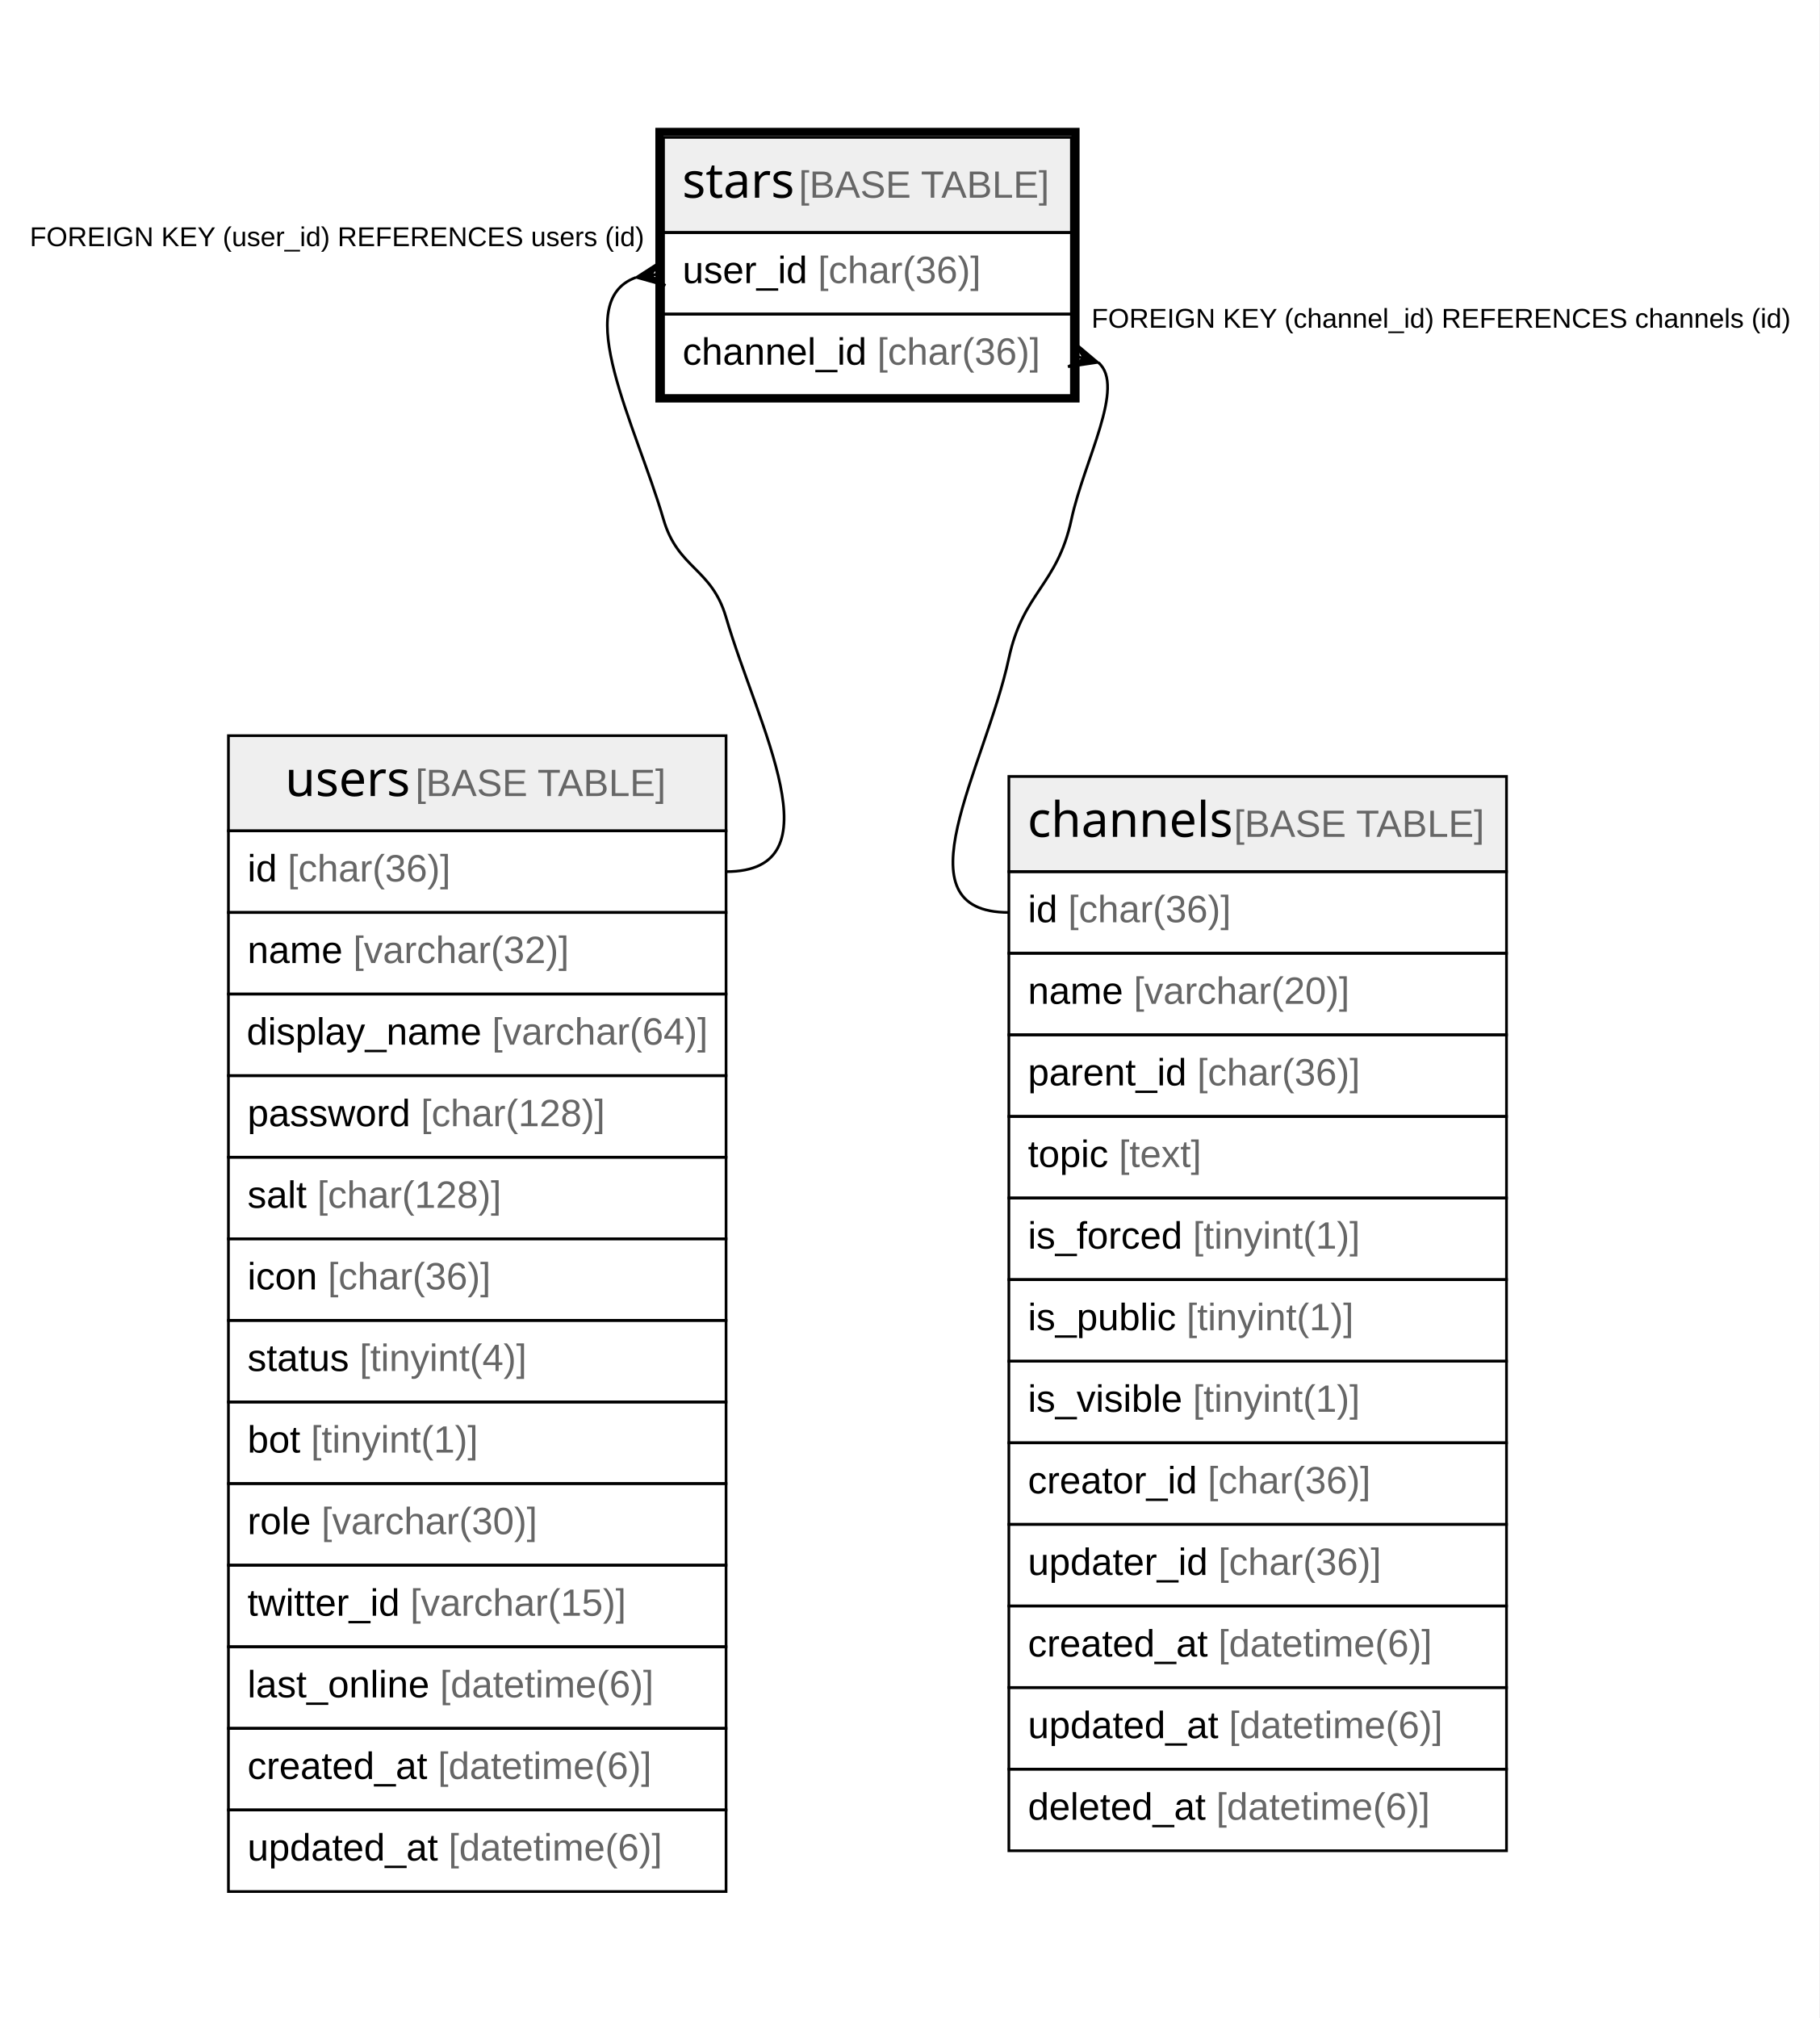
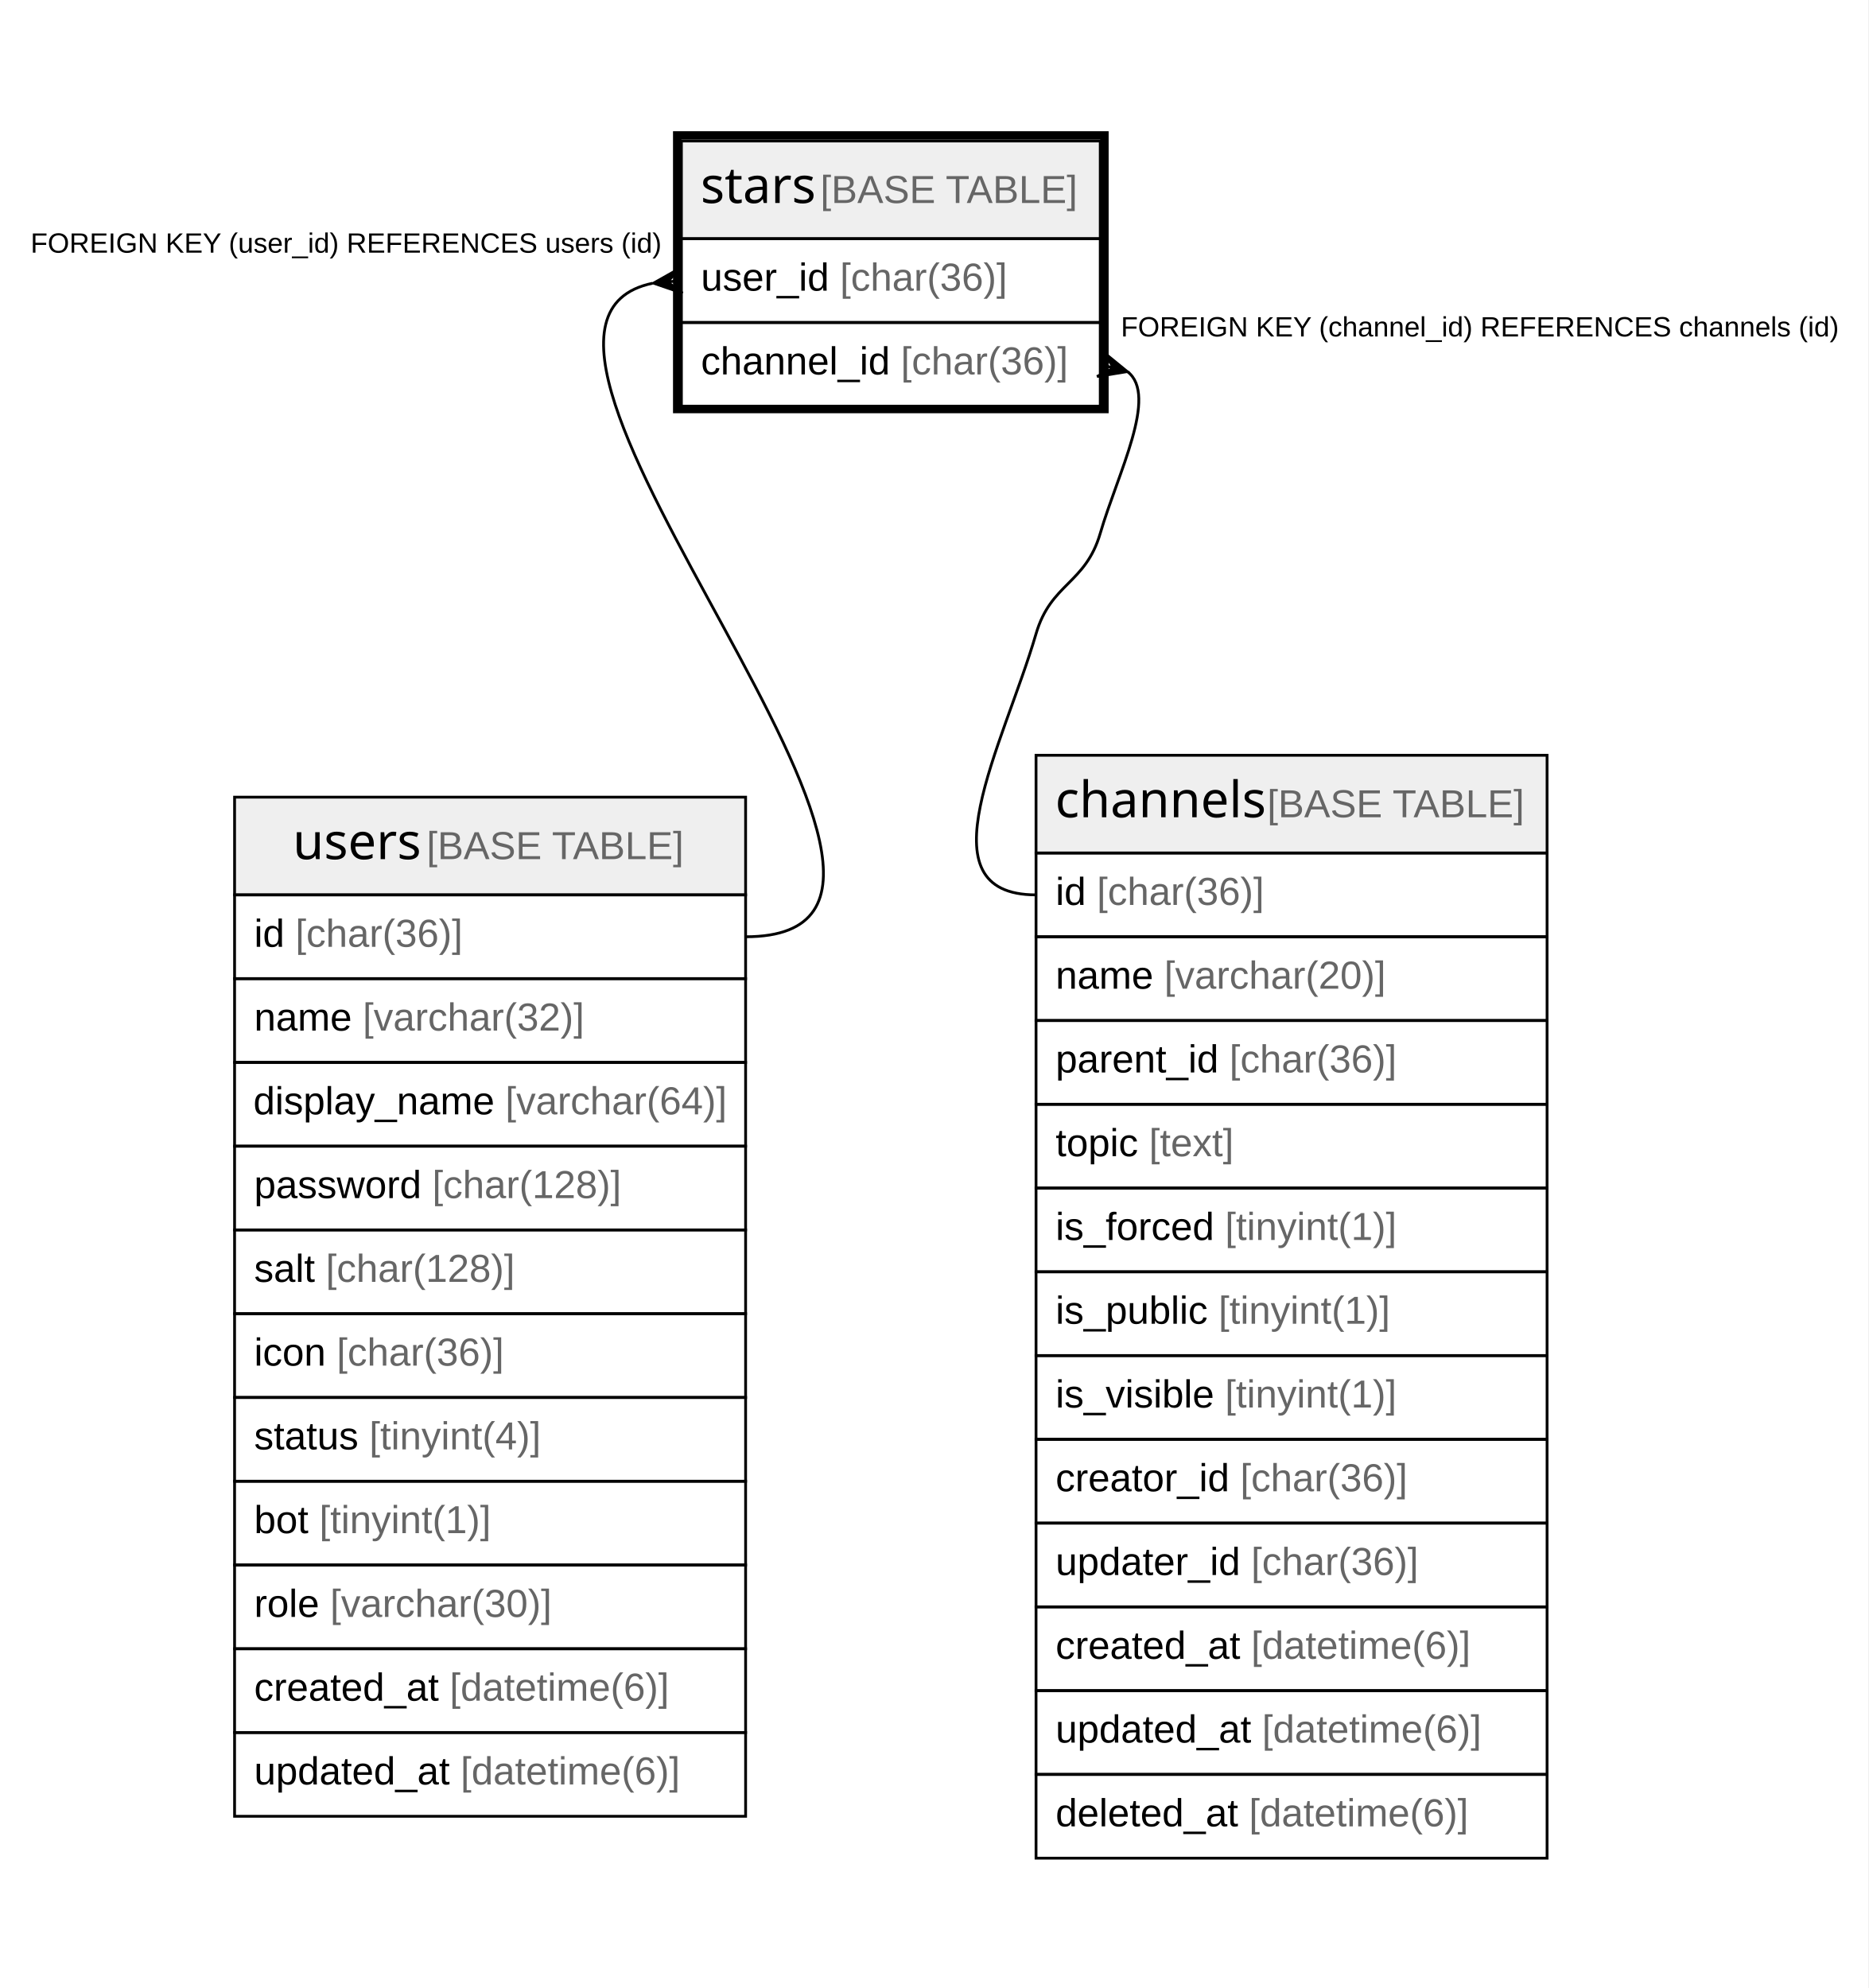
- <svg xmlns="http://www.w3.org/2000/svg" width="669pt" height="742pt" viewBox="0.00 0.00 669.00 742.00">
-   <g id="graph0" class="graph" transform="scale(1 1) rotate(0) translate(4 738)">
-     <polygon fill="#ffffff" stroke="transparent" points="-4,4 -4,-738 665,-738 665,4 -4,4" />
+ <svg xmlns="http://www.w3.org/2000/svg" width="669pt" height="712pt" viewBox="0.00 0.00 669.00 712.00">
+   <g id="graph0" class="graph" transform="scale(1 1) rotate(0) translate(4 708)">
+     <polygon fill="#ffffff" stroke="transparent" points="-4,4 -4,-708 665,-708 665,4 -4,4" />
    <g id="node1" class="node">
-       <polygon fill="#efefef" stroke="transparent" points="240,-652.5 240,-687.5 390,-687.5 390,-652.5 240,-652.5" />
-       <polygon fill="none" stroke="#000000" points="240,-652.5 240,-687.5 390,-687.5 390,-652.5 240,-652.5" />
-       <text text-anchor="start" x="246.873" y="-665.3" font-family="Arial Bold" font-size="18.00" fill="#000000">stars</text>
-       <text text-anchor="start" x="285.873" y="-665.3" font-family="Arial" font-size="14.00" fill="#000000"> </text>
-       <text text-anchor="start" x="289.764" y="-665.3" font-family="Arial" font-size="14.00" fill="#666666">[BASE TABLE]</text>
-       <polygon fill="none" stroke="#000000" points="240,-622.5 240,-652.5 390,-652.5 390,-622.5 240,-622.5" />
-       <text text-anchor="start" x="247" y="-633.9" font-family="Arial" font-size="14.00" fill="#000000">user_id </text>
-       <text text-anchor="start" x="296.788" y="-633.9" font-family="Arial" font-size="14.00" fill="#666666">[char(36)]</text>
+       <polygon fill="#efefef" stroke="transparent" points="240,-622.5 240,-657.5 390,-657.5 390,-622.5 240,-622.5" />
+       <polygon fill="none" stroke="#000000" points="240,-622.5 240,-657.5 390,-657.5 390,-622.5 240,-622.5" />
+       <text text-anchor="start" x="246.873" y="-635.3" font-family="Arial Bold" font-size="18.00" fill="#000000">stars</text>
+       <text text-anchor="start" x="285.873" y="-635.3" font-family="Arial" font-size="14.00" fill="#000000"> </text>
+       <text text-anchor="start" x="289.764" y="-635.3" font-family="Arial" font-size="14.00" fill="#666666">[BASE TABLE]</text>
      <polygon fill="none" stroke="#000000" points="240,-592.5 240,-622.5 390,-622.5 390,-592.5 240,-592.5" />
-       <text text-anchor="start" x="247" y="-603.9" font-family="Arial" font-size="14.00" fill="#000000">channel_id </text>
-       <text text-anchor="start" x="318.582" y="-603.9" font-family="Arial" font-size="14.00" fill="#666666">[char(36)]</text>
-       <polygon fill="none" stroke="#000000" stroke-width="3" points="238.5,-591.5 238.5,-689.5 391.5,-689.5 391.5,-591.5 238.5,-591.5" />
+       <text text-anchor="start" x="247" y="-603.9" font-family="Arial" font-size="14.00" fill="#000000">user_id </text>
+       <text text-anchor="start" x="296.788" y="-603.9" font-family="Arial" font-size="14.00" fill="#666666">[char(36)]</text>
+       <polygon fill="none" stroke="#000000" points="240,-562.5 240,-592.5 390,-592.5 390,-562.5 240,-562.5" />
+       <text text-anchor="start" x="247" y="-573.9" font-family="Arial" font-size="14.00" fill="#000000">channel_id </text>
+       <text text-anchor="start" x="318.582" y="-573.9" font-family="Arial" font-size="14.00" fill="#666666">[char(36)]</text>
+       <polygon fill="none" stroke="#000000" stroke-width="3" points="238.5,-561.5 238.5,-659.5 391.5,-659.5 391.5,-561.5 238.5,-561.5" />
    </g>
    <g id="node2" class="node">
-       <polygon fill="#efefef" stroke="transparent" points="80,-432.5 80,-467.5 263,-467.5 263,-432.5 80,-432.5" />
-       <polygon fill="none" stroke="#000000" points="80,-432.5 80,-467.5 263,-467.5 263,-432.5 80,-432.5" />
-       <text text-anchor="start" x="100.871" y="-445.3" font-family="Arial Bold" font-size="18.00" fill="#000000">users</text>
-       <text text-anchor="start" x="144.875" y="-445.3" font-family="Arial" font-size="14.00" fill="#000000"> </text>
-       <text text-anchor="start" x="148.766" y="-445.3" font-family="Arial" font-size="14.00" fill="#666666">[BASE TABLE]</text>
-       <polygon fill="none" stroke="#000000" points="80,-402.5 80,-432.5 263,-432.5 263,-402.5 80,-402.5" />
-       <text text-anchor="start" x="87" y="-413.9" font-family="Arial" font-size="14.00" fill="#000000">id </text>
-       <text text-anchor="start" x="101.78" y="-413.9" font-family="Arial" font-size="14.00" fill="#666666">[char(36)]</text>
-       <polygon fill="none" stroke="#000000" points="80,-372.5 80,-402.5 263,-402.5 263,-372.5 80,-372.5" />
-       <text text-anchor="start" x="87" y="-383.9" font-family="Arial" font-size="14.00" fill="#000000">name </text>
-       <text text-anchor="start" x="125.899" y="-383.9" font-family="Arial" font-size="14.00" fill="#666666">[varchar(32)]</text>
-       <polygon fill="none" stroke="#000000" points="80,-342.5 80,-372.5 263,-372.5 263,-342.5 80,-342.5" />
-       <text text-anchor="start" x="86.71" y="-353.9" font-family="Arial" font-size="14.00" fill="#000000">display_name </text>
-       <text text-anchor="start" x="176.953" y="-353.9" font-family="Arial" font-size="14.00" fill="#666666">[varchar(64)]</text>
-       <polygon fill="none" stroke="#000000" points="80,-312.5 80,-342.5 263,-342.5 263,-312.5 80,-312.5" />
-       <text text-anchor="start" x="87" y="-323.9" font-family="Arial" font-size="14.00" fill="#000000">password </text>
-       <text text-anchor="start" x="150.788" y="-323.9" font-family="Arial" font-size="14.00" fill="#666666">[char(128)]</text>
-       <polygon fill="none" stroke="#000000" points="80,-282.5 80,-312.5 263,-312.5 263,-282.5 80,-282.5" />
-       <text text-anchor="start" x="87" y="-293.9" font-family="Arial" font-size="14.00" fill="#000000">salt </text>
-       <text text-anchor="start" x="112.67" y="-293.9" font-family="Arial" font-size="14.00" fill="#666666">[char(128)]</text>
-       <polygon fill="none" stroke="#000000" points="80,-252.5 80,-282.5 263,-282.5 263,-252.5 80,-252.5" />
-       <text text-anchor="start" x="87" y="-263.9" font-family="Arial" font-size="14.00" fill="#000000">icon </text>
-       <text text-anchor="start" x="116.562" y="-263.9" font-family="Arial" font-size="14.00" fill="#666666">[char(36)]</text>
-       <polygon fill="none" stroke="#000000" points="80,-222.5 80,-252.5 263,-252.5 263,-222.5 80,-222.5" />
-       <text text-anchor="start" x="87" y="-233.9" font-family="Arial" font-size="14.00" fill="#000000">status </text>
-       <text text-anchor="start" x="128.237" y="-233.9" font-family="Arial" font-size="14.00" fill="#666666">[tinyint(4)]</text>
-       <polygon fill="none" stroke="#000000" points="80,-192.5 80,-222.5 263,-222.5 263,-192.5 80,-192.5" />
-       <text text-anchor="start" x="87" y="-203.9" font-family="Arial" font-size="14.00" fill="#000000">bot </text>
-       <text text-anchor="start" x="110.346" y="-203.9" font-family="Arial" font-size="14.00" fill="#666666">[tinyint(1)]</text>
-       <polygon fill="none" stroke="#000000" points="80,-162.5 80,-192.5 263,-192.5 263,-162.5 80,-162.5" />
-       <text text-anchor="start" x="87" y="-173.9" font-family="Arial" font-size="14.00" fill="#000000">role </text>
-       <text text-anchor="start" x="114.223" y="-173.9" font-family="Arial" font-size="14.00" fill="#666666">[varchar(30)]</text>
-       <polygon fill="none" stroke="#000000" points="80,-132.5 80,-162.5 263,-162.5 263,-132.5 80,-132.5" />
-       <text text-anchor="start" x="87" y="-143.9" font-family="Arial" font-size="14.00" fill="#000000">twitter_id </text>
-       <text text-anchor="start" x="146.891" y="-143.9" font-family="Arial" font-size="14.00" fill="#666666">[varchar(15)]</text>
-       <polygon fill="none" stroke="#000000" points="80,-102.5 80,-132.5 263,-132.5 263,-102.5 80,-102.5" />
-       <text text-anchor="start" x="87" y="-113.9" font-family="Arial" font-size="14.00" fill="#000000">last_online </text>
-       <text text-anchor="start" x="157.797" y="-113.9" font-family="Arial" font-size="14.00" fill="#666666">[datetime(6)]</text>
-       <polygon fill="none" stroke="#000000" points="80,-72.5 80,-102.5 263,-102.5 263,-72.5 80,-72.5" />
-       <text text-anchor="start" x="87" y="-83.9" font-family="Arial" font-size="14.00" fill="#000000">created_at </text>
-       <text text-anchor="start" x="157.028" y="-83.9" font-family="Arial" font-size="14.00" fill="#666666">[datetime(6)]</text>
-       <polygon fill="none" stroke="#000000" points="80,-42.5 80,-72.5 263,-72.5 263,-42.5 80,-42.5" />
-       <text text-anchor="start" x="87" y="-53.9" font-family="Arial" font-size="14.00" fill="#000000">updated_at </text>
-       <text text-anchor="start" x="160.933" y="-53.9" font-family="Arial" font-size="14.00" fill="#666666">[datetime(6)]</text>
+       <polygon fill="#efefef" stroke="transparent" points="80,-387.5 80,-422.5 263,-422.5 263,-387.5 80,-387.5" />
+       <polygon fill="none" stroke="#000000" points="80,-387.5 80,-422.5 263,-422.5 263,-387.5 80,-387.5" />
+       <text text-anchor="start" x="100.871" y="-400.3" font-family="Arial Bold" font-size="18.00" fill="#000000">users</text>
+       <text text-anchor="start" x="144.875" y="-400.3" font-family="Arial" font-size="14.00" fill="#000000"> </text>
+       <text text-anchor="start" x="148.766" y="-400.3" font-family="Arial" font-size="14.00" fill="#666666">[BASE TABLE]</text>
+       <polygon fill="none" stroke="#000000" points="80,-357.5 80,-387.5 263,-387.5 263,-357.5 80,-357.5" />
+       <text text-anchor="start" x="87" y="-368.9" font-family="Arial" font-size="14.00" fill="#000000">id </text>
+       <text text-anchor="start" x="101.78" y="-368.9" font-family="Arial" font-size="14.00" fill="#666666">[char(36)]</text>
+       <polygon fill="none" stroke="#000000" points="80,-327.5 80,-357.5 263,-357.5 263,-327.5 80,-327.5" />
+       <text text-anchor="start" x="87" y="-338.9" font-family="Arial" font-size="14.00" fill="#000000">name </text>
+       <text text-anchor="start" x="125.899" y="-338.9" font-family="Arial" font-size="14.00" fill="#666666">[varchar(32)]</text>
+       <polygon fill="none" stroke="#000000" points="80,-297.5 80,-327.5 263,-327.5 263,-297.5 80,-297.5" />
+       <text text-anchor="start" x="86.71" y="-308.9" font-family="Arial" font-size="14.00" fill="#000000">display_name </text>
+       <text text-anchor="start" x="176.953" y="-308.9" font-family="Arial" font-size="14.00" fill="#666666">[varchar(64)]</text>
+       <polygon fill="none" stroke="#000000" points="80,-267.5 80,-297.5 263,-297.5 263,-267.5 80,-267.5" />
+       <text text-anchor="start" x="87" y="-278.9" font-family="Arial" font-size="14.00" fill="#000000">password </text>
+       <text text-anchor="start" x="150.788" y="-278.9" font-family="Arial" font-size="14.00" fill="#666666">[char(128)]</text>
+       <polygon fill="none" stroke="#000000" points="80,-237.5 80,-267.5 263,-267.5 263,-237.5 80,-237.5" />
+       <text text-anchor="start" x="87" y="-248.9" font-family="Arial" font-size="14.00" fill="#000000">salt </text>
+       <text text-anchor="start" x="112.67" y="-248.9" font-family="Arial" font-size="14.00" fill="#666666">[char(128)]</text>
+       <polygon fill="none" stroke="#000000" points="80,-207.5 80,-237.5 263,-237.5 263,-207.5 80,-207.5" />
+       <text text-anchor="start" x="87" y="-218.9" font-family="Arial" font-size="14.00" fill="#000000">icon </text>
+       <text text-anchor="start" x="116.562" y="-218.9" font-family="Arial" font-size="14.00" fill="#666666">[char(36)]</text>
+       <polygon fill="none" stroke="#000000" points="80,-177.5 80,-207.5 263,-207.5 263,-177.5 80,-177.5" />
+       <text text-anchor="start" x="87" y="-188.9" font-family="Arial" font-size="14.00" fill="#000000">status </text>
+       <text text-anchor="start" x="128.237" y="-188.9" font-family="Arial" font-size="14.00" fill="#666666">[tinyint(4)]</text>
+       <polygon fill="none" stroke="#000000" points="80,-147.5 80,-177.5 263,-177.5 263,-147.5 80,-147.5" />
+       <text text-anchor="start" x="87" y="-158.9" font-family="Arial" font-size="14.00" fill="#000000">bot </text>
+       <text text-anchor="start" x="110.346" y="-158.9" font-family="Arial" font-size="14.00" fill="#666666">[tinyint(1)]</text>
+       <polygon fill="none" stroke="#000000" points="80,-117.5 80,-147.5 263,-147.5 263,-117.5 80,-117.5" />
+       <text text-anchor="start" x="87" y="-128.9" font-family="Arial" font-size="14.00" fill="#000000">role </text>
+       <text text-anchor="start" x="114.223" y="-128.9" font-family="Arial" font-size="14.00" fill="#666666">[varchar(30)]</text>
+       <polygon fill="none" stroke="#000000" points="80,-87.5 80,-117.5 263,-117.5 263,-87.5 80,-87.5" />
+       <text text-anchor="start" x="87" y="-98.9" font-family="Arial" font-size="14.00" fill="#000000">created_at </text>
+       <text text-anchor="start" x="157.028" y="-98.9" font-family="Arial" font-size="14.00" fill="#666666">[datetime(6)]</text>
+       <polygon fill="none" stroke="#000000" points="80,-57.5 80,-87.5 263,-87.5 263,-57.5 80,-57.5" />
+       <text text-anchor="start" x="87" y="-68.9" font-family="Arial" font-size="14.00" fill="#000000">updated_at </text>
+       <text text-anchor="start" x="160.933" y="-68.9" font-family="Arial" font-size="14.00" fill="#666666">[datetime(6)]</text>
    </g>
    <g id="edge1" class="edge">
-       <path fill="none" stroke="#000000" d="M229.794,-635.962C205.474,-627.096 229.865,-581.687 240,-547 245.325,-528.775 257.675,-529.225 263,-511 274.654,-471.112 304.556,-417.5 263,-417.5" />
-       <polygon fill="#000000" stroke="#000000" points="230.112,-636.01 239.33,-641.95 235.056,-636.755 240,-637.5 240,-637.5 240,-637.5 235.056,-636.755 240.67,-633.05 230.112,-636.01 230.112,-636.01" />
-       <text text-anchor="start" x="6.945" y="-647.5" font-family="Arial" font-size="10.00" fill="#000000">FOREIGN KEY (user_id) REFERENCES users (id)</text>
+       <path fill="none" stroke="#000000" d="M229.678,-606.553C151.876,-590.382 364.049,-372.5 263,-372.5" />
+       <polygon fill="#000000" stroke="#000000" points="230.042,-606.586 239.589,-611.981 235.021,-607.043 240,-607.5 240,-607.5 240,-607.5 235.021,-607.043 240.411,-603.019 230.042,-606.586 230.042,-606.586" />
+       <text text-anchor="start" x="6.945" y="-617.5" font-family="Arial" font-size="10.00" fill="#000000">FOREIGN KEY (user_id) REFERENCES users (id)</text>
    </g>
    <g id="node3" class="node">
-       <polygon fill="#efefef" stroke="transparent" points="367,-417.5 367,-452.5 550,-452.5 550,-417.5 367,-417.5" />
-       <polygon fill="none" stroke="#000000" points="367,-417.5 367,-452.5 550,-452.5 550,-417.5 367,-417.5" />
-       <text text-anchor="start" x="373.861" y="-430.3" font-family="Arial Bold" font-size="18.00" fill="#000000">channels</text>
-       <text text-anchor="start" x="445.886" y="-430.3" font-family="Arial" font-size="14.00" fill="#000000"> </text>
-       <text text-anchor="start" x="449.776" y="-430.3" font-family="Arial" font-size="14.00" fill="#666666">[BASE TABLE]</text>
-       <polygon fill="none" stroke="#000000" points="367,-387.5 367,-417.5 550,-417.5 550,-387.5 367,-387.5" />
-       <text text-anchor="start" x="374" y="-398.9" font-family="Arial" font-size="14.00" fill="#000000">id </text>
-       <text text-anchor="start" x="388.78" y="-398.9" font-family="Arial" font-size="14.00" fill="#666666">[char(36)]</text>
-       <polygon fill="none" stroke="#000000" points="367,-357.5 367,-387.5 550,-387.5 550,-357.5 367,-357.5" />
-       <text text-anchor="start" x="374" y="-368.9" font-family="Arial" font-size="14.00" fill="#000000">name </text>
-       <text text-anchor="start" x="412.899" y="-368.9" font-family="Arial" font-size="14.00" fill="#666666">[varchar(20)]</text>
-       <polygon fill="none" stroke="#000000" points="367,-327.5 367,-357.5 550,-357.5 550,-327.5 367,-327.5" />
-       <text text-anchor="start" x="374" y="-338.9" font-family="Arial" font-size="14.00" fill="#000000">parent_id </text>
-       <text text-anchor="start" x="436.244" y="-338.9" font-family="Arial" font-size="14.00" fill="#666666">[char(36)]</text>
-       <polygon fill="none" stroke="#000000" points="367,-297.5 367,-327.5 550,-327.5 550,-297.5 367,-297.5" />
-       <text text-anchor="start" x="374" y="-308.9" font-family="Arial" font-size="14.00" fill="#000000">topic </text>
-       <text text-anchor="start" x="407.453" y="-308.9" font-family="Arial" font-size="14.00" fill="#666666">[text]</text>
-       <polygon fill="none" stroke="#000000" points="367,-267.5 367,-297.5 550,-297.5 550,-267.5 367,-267.5" />
-       <text text-anchor="start" x="374" y="-278.9" font-family="Arial" font-size="14.00" fill="#000000">is_forced </text>
-       <text text-anchor="start" x="434.679" y="-278.9" font-family="Arial" font-size="14.00" fill="#666666">[tinyint(1)]</text>
-       <polygon fill="none" stroke="#000000" points="367,-237.5 367,-267.5 550,-267.5 550,-237.5 367,-237.5" />
-       <text text-anchor="start" x="374" y="-248.9" font-family="Arial" font-size="14.00" fill="#000000">is_public </text>
-       <text text-anchor="start" x="432.341" y="-248.9" font-family="Arial" font-size="14.00" fill="#666666">[tinyint(1)]</text>
-       <polygon fill="none" stroke="#000000" points="367,-207.5 367,-237.5 550,-237.5 550,-207.5 367,-207.5" />
-       <text text-anchor="start" x="374" y="-218.9" font-family="Arial" font-size="14.00" fill="#000000">is_visible </text>
-       <text text-anchor="start" x="434.665" y="-218.9" font-family="Arial" font-size="14.00" fill="#666666">[tinyint(1)]</text>
-       <polygon fill="none" stroke="#000000" points="367,-177.5 367,-207.5 550,-207.5 550,-177.5 367,-177.5" />
-       <text text-anchor="start" x="374" y="-188.9" font-family="Arial" font-size="14.00" fill="#000000">creator_id </text>
-       <text text-anchor="start" x="440.122" y="-188.9" font-family="Arial" font-size="14.00" fill="#666666">[char(36)]</text>
-       <polygon fill="none" stroke="#000000" points="367,-147.5 367,-177.5 550,-177.5 550,-147.5 367,-147.5" />
-       <text text-anchor="start" x="374" y="-158.9" font-family="Arial" font-size="14.00" fill="#000000">updater_id </text>
-       <text text-anchor="start" x="444.027" y="-158.9" font-family="Arial" font-size="14.00" fill="#666666">[char(36)]</text>
-       <polygon fill="none" stroke="#000000" points="367,-117.5 367,-147.5 550,-147.5 550,-117.5 367,-117.5" />
-       <text text-anchor="start" x="374" y="-128.9" font-family="Arial" font-size="14.00" fill="#000000">created_at </text>
-       <text text-anchor="start" x="444.028" y="-128.9" font-family="Arial" font-size="14.00" fill="#666666">[datetime(6)]</text>
-       <polygon fill="none" stroke="#000000" points="367,-87.5 367,-117.5 550,-117.5 550,-87.5 367,-87.5" />
-       <text text-anchor="start" x="374" y="-98.9" font-family="Arial" font-size="14.00" fill="#000000">updated_at </text>
-       <text text-anchor="start" x="447.933" y="-98.9" font-family="Arial" font-size="14.00" fill="#666666">[datetime(6)]</text>
-       <polygon fill="none" stroke="#000000" points="367,-57.5 367,-87.5 550,-87.5 550,-57.5 367,-57.5" />
-       <text text-anchor="start" x="374" y="-68.9" font-family="Arial" font-size="14.00" fill="#000000">deleted_at </text>
-       <text text-anchor="start" x="443.257" y="-68.9" font-family="Arial" font-size="14.00" fill="#666666">[datetime(6)]</text>
+       <polygon fill="#efefef" stroke="transparent" points="367,-402.5 367,-437.5 550,-437.5 550,-402.5 367,-402.5" />
+       <polygon fill="none" stroke="#000000" points="367,-402.5 367,-437.5 550,-437.5 550,-402.5 367,-402.5" />
+       <text text-anchor="start" x="373.861" y="-415.3" font-family="Arial Bold" font-size="18.00" fill="#000000">channels</text>
+       <text text-anchor="start" x="445.886" y="-415.3" font-family="Arial" font-size="14.00" fill="#000000"> </text>
+       <text text-anchor="start" x="449.776" y="-415.3" font-family="Arial" font-size="14.00" fill="#666666">[BASE TABLE]</text>
+       <polygon fill="none" stroke="#000000" points="367,-372.5 367,-402.5 550,-402.5 550,-372.5 367,-372.5" />
+       <text text-anchor="start" x="374" y="-383.9" font-family="Arial" font-size="14.00" fill="#000000">id </text>
+       <text text-anchor="start" x="388.78" y="-383.9" font-family="Arial" font-size="14.00" fill="#666666">[char(36)]</text>
+       <polygon fill="none" stroke="#000000" points="367,-342.5 367,-372.5 550,-372.5 550,-342.5 367,-342.5" />
+       <text text-anchor="start" x="374" y="-353.9" font-family="Arial" font-size="14.00" fill="#000000">name </text>
+       <text text-anchor="start" x="412.899" y="-353.9" font-family="Arial" font-size="14.00" fill="#666666">[varchar(20)]</text>
+       <polygon fill="none" stroke="#000000" points="367,-312.5 367,-342.5 550,-342.5 550,-312.5 367,-312.5" />
+       <text text-anchor="start" x="374" y="-323.9" font-family="Arial" font-size="14.00" fill="#000000">parent_id </text>
+       <text text-anchor="start" x="436.244" y="-323.9" font-family="Arial" font-size="14.00" fill="#666666">[char(36)]</text>
+       <polygon fill="none" stroke="#000000" points="367,-282.5 367,-312.5 550,-312.5 550,-282.5 367,-282.5" />
+       <text text-anchor="start" x="374" y="-293.9" font-family="Arial" font-size="14.00" fill="#000000">topic </text>
+       <text text-anchor="start" x="407.453" y="-293.9" font-family="Arial" font-size="14.00" fill="#666666">[text]</text>
+       <polygon fill="none" stroke="#000000" points="367,-252.5 367,-282.5 550,-282.5 550,-252.5 367,-252.5" />
+       <text text-anchor="start" x="374" y="-263.9" font-family="Arial" font-size="14.00" fill="#000000">is_forced </text>
+       <text text-anchor="start" x="434.679" y="-263.9" font-family="Arial" font-size="14.00" fill="#666666">[tinyint(1)]</text>
+       <polygon fill="none" stroke="#000000" points="367,-222.5 367,-252.5 550,-252.5 550,-222.5 367,-222.5" />
+       <text text-anchor="start" x="374" y="-233.9" font-family="Arial" font-size="14.00" fill="#000000">is_public </text>
+       <text text-anchor="start" x="432.341" y="-233.9" font-family="Arial" font-size="14.00" fill="#666666">[tinyint(1)]</text>
+       <polygon fill="none" stroke="#000000" points="367,-192.5 367,-222.5 550,-222.5 550,-192.5 367,-192.5" />
+       <text text-anchor="start" x="374" y="-203.9" font-family="Arial" font-size="14.00" fill="#000000">is_visible </text>
+       <text text-anchor="start" x="434.665" y="-203.9" font-family="Arial" font-size="14.00" fill="#666666">[tinyint(1)]</text>
+       <polygon fill="none" stroke="#000000" points="367,-162.5 367,-192.5 550,-192.5 550,-162.5 367,-162.5" />
+       <text text-anchor="start" x="374" y="-173.9" font-family="Arial" font-size="14.00" fill="#000000">creator_id </text>
+       <text text-anchor="start" x="440.122" y="-173.9" font-family="Arial" font-size="14.00" fill="#666666">[char(36)]</text>
+       <polygon fill="none" stroke="#000000" points="367,-132.5 367,-162.5 550,-162.5 550,-132.5 367,-132.5" />
+       <text text-anchor="start" x="374" y="-143.9" font-family="Arial" font-size="14.00" fill="#000000">updater_id </text>
+       <text text-anchor="start" x="444.027" y="-143.9" font-family="Arial" font-size="14.00" fill="#666666">[char(36)]</text>
+       <polygon fill="none" stroke="#000000" points="367,-102.5 367,-132.5 550,-132.5 550,-102.5 367,-102.5" />
+       <text text-anchor="start" x="374" y="-113.9" font-family="Arial" font-size="14.00" fill="#000000">created_at </text>
+       <text text-anchor="start" x="444.028" y="-113.9" font-family="Arial" font-size="14.00" fill="#666666">[datetime(6)]</text>
+       <polygon fill="none" stroke="#000000" points="367,-72.5 367,-102.5 550,-102.5 550,-72.5 367,-72.5" />
+       <text text-anchor="start" x="374" y="-83.9" font-family="Arial" font-size="14.00" fill="#000000">updated_at </text>
+       <text text-anchor="start" x="447.933" y="-83.9" font-family="Arial" font-size="14.00" fill="#666666">[datetime(6)]</text>
+       <polygon fill="none" stroke="#000000" points="367,-42.5 367,-72.5 550,-72.5 550,-42.5 367,-42.5" />
+       <text text-anchor="start" x="374" y="-53.9" font-family="Arial" font-size="14.00" fill="#000000">deleted_at </text>
+       <text text-anchor="start" x="443.257" y="-53.9" font-family="Arial" font-size="14.00" fill="#666666">[datetime(6)]</text>
    </g>
    <g id="edge2" class="edge">
-       <path fill="none" stroke="#000000" d="M399.923,-604.682C410.05,-595.974 394.682,-568.77 390,-547 384.772,-522.691 372.228,-520.309 367,-496 358.263,-455.373 325.444,-402.5 367,-402.5" />
-       <polygon fill="#000000" stroke="#000000" points="399.62,-604.768 388.771,-603.171 394.81,-606.134 390,-607.5 390,-607.5 390,-607.5 394.81,-606.134 391.229,-611.829 399.62,-604.768 399.62,-604.768" />
-       <text text-anchor="start" x="397.378" y="-617.5" font-family="Arial" font-size="10.00" fill="#000000">FOREIGN KEY (channel_id) REFERENCES channels (id)</text>
+       <path fill="none" stroke="#000000" d="M399.757,-574.891C410.858,-566.356 396.304,-538.575 390,-517 384.675,-498.775 372.325,-499.225 367,-481 355.346,-441.112 325.444,-387.5 367,-387.5" />
+       <polygon fill="#000000" stroke="#000000" points="399.661,-574.917 388.838,-573.153 394.83,-576.208 390,-577.5 390,-577.5 390,-577.5 394.83,-576.208 391.162,-581.847 399.661,-574.917 399.661,-574.917" />
+       <text text-anchor="start" x="397.378" y="-587.5" font-family="Arial" font-size="10.00" fill="#000000">FOREIGN KEY (channel_id) REFERENCES channels (id)</text>
    </g>
  </g>
</svg>
